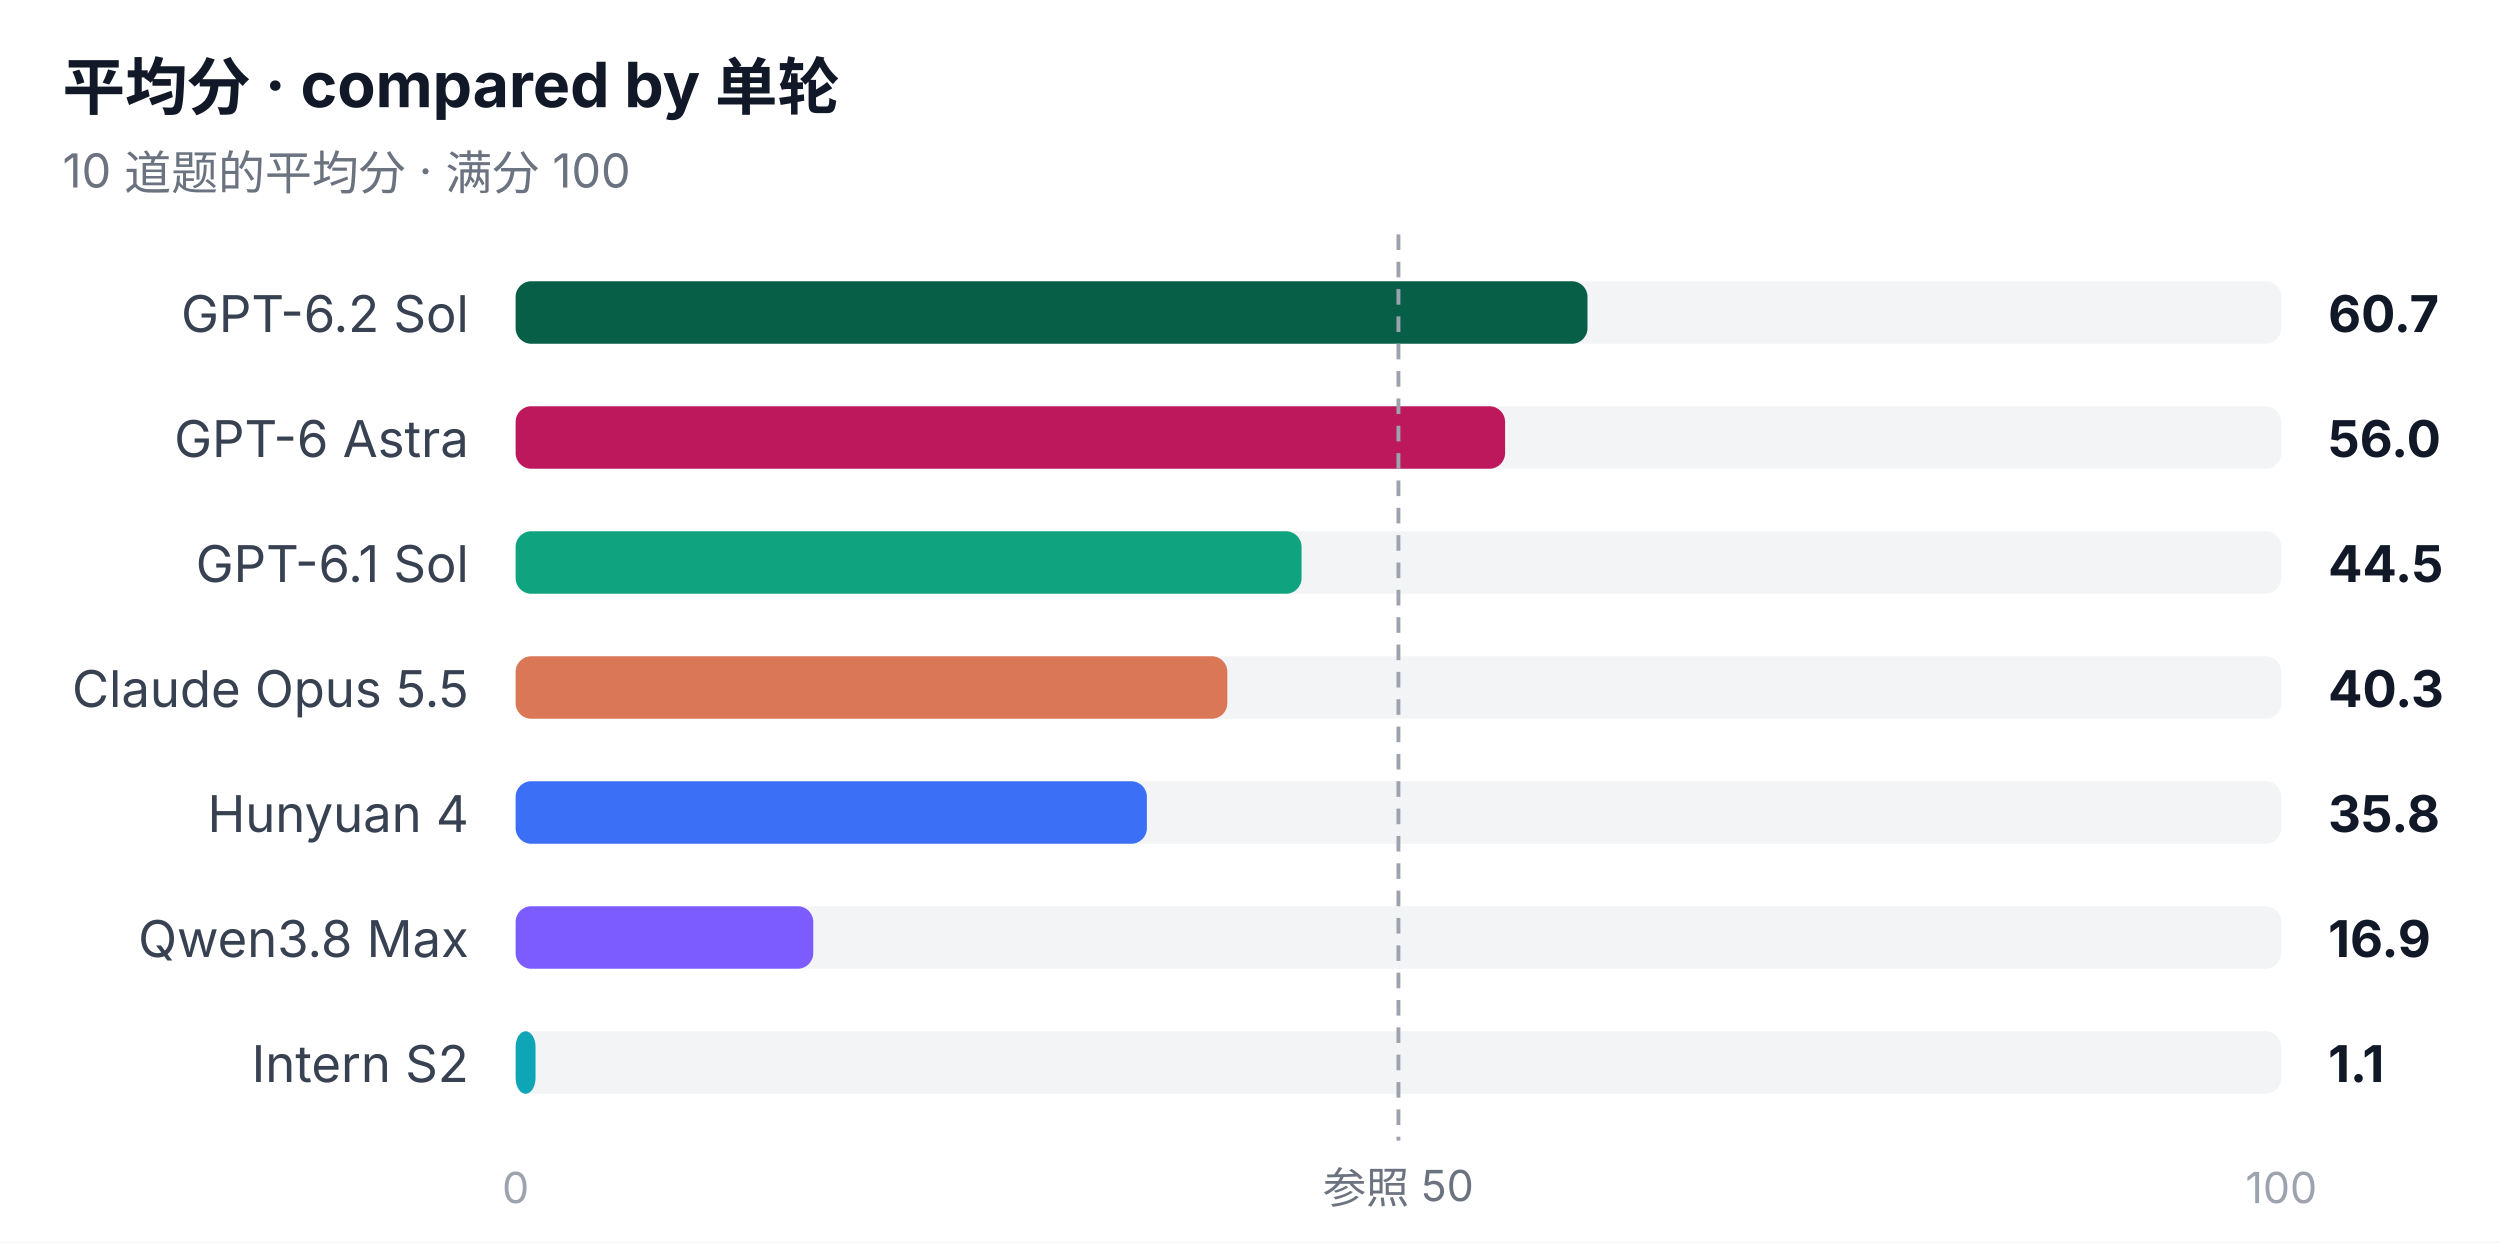
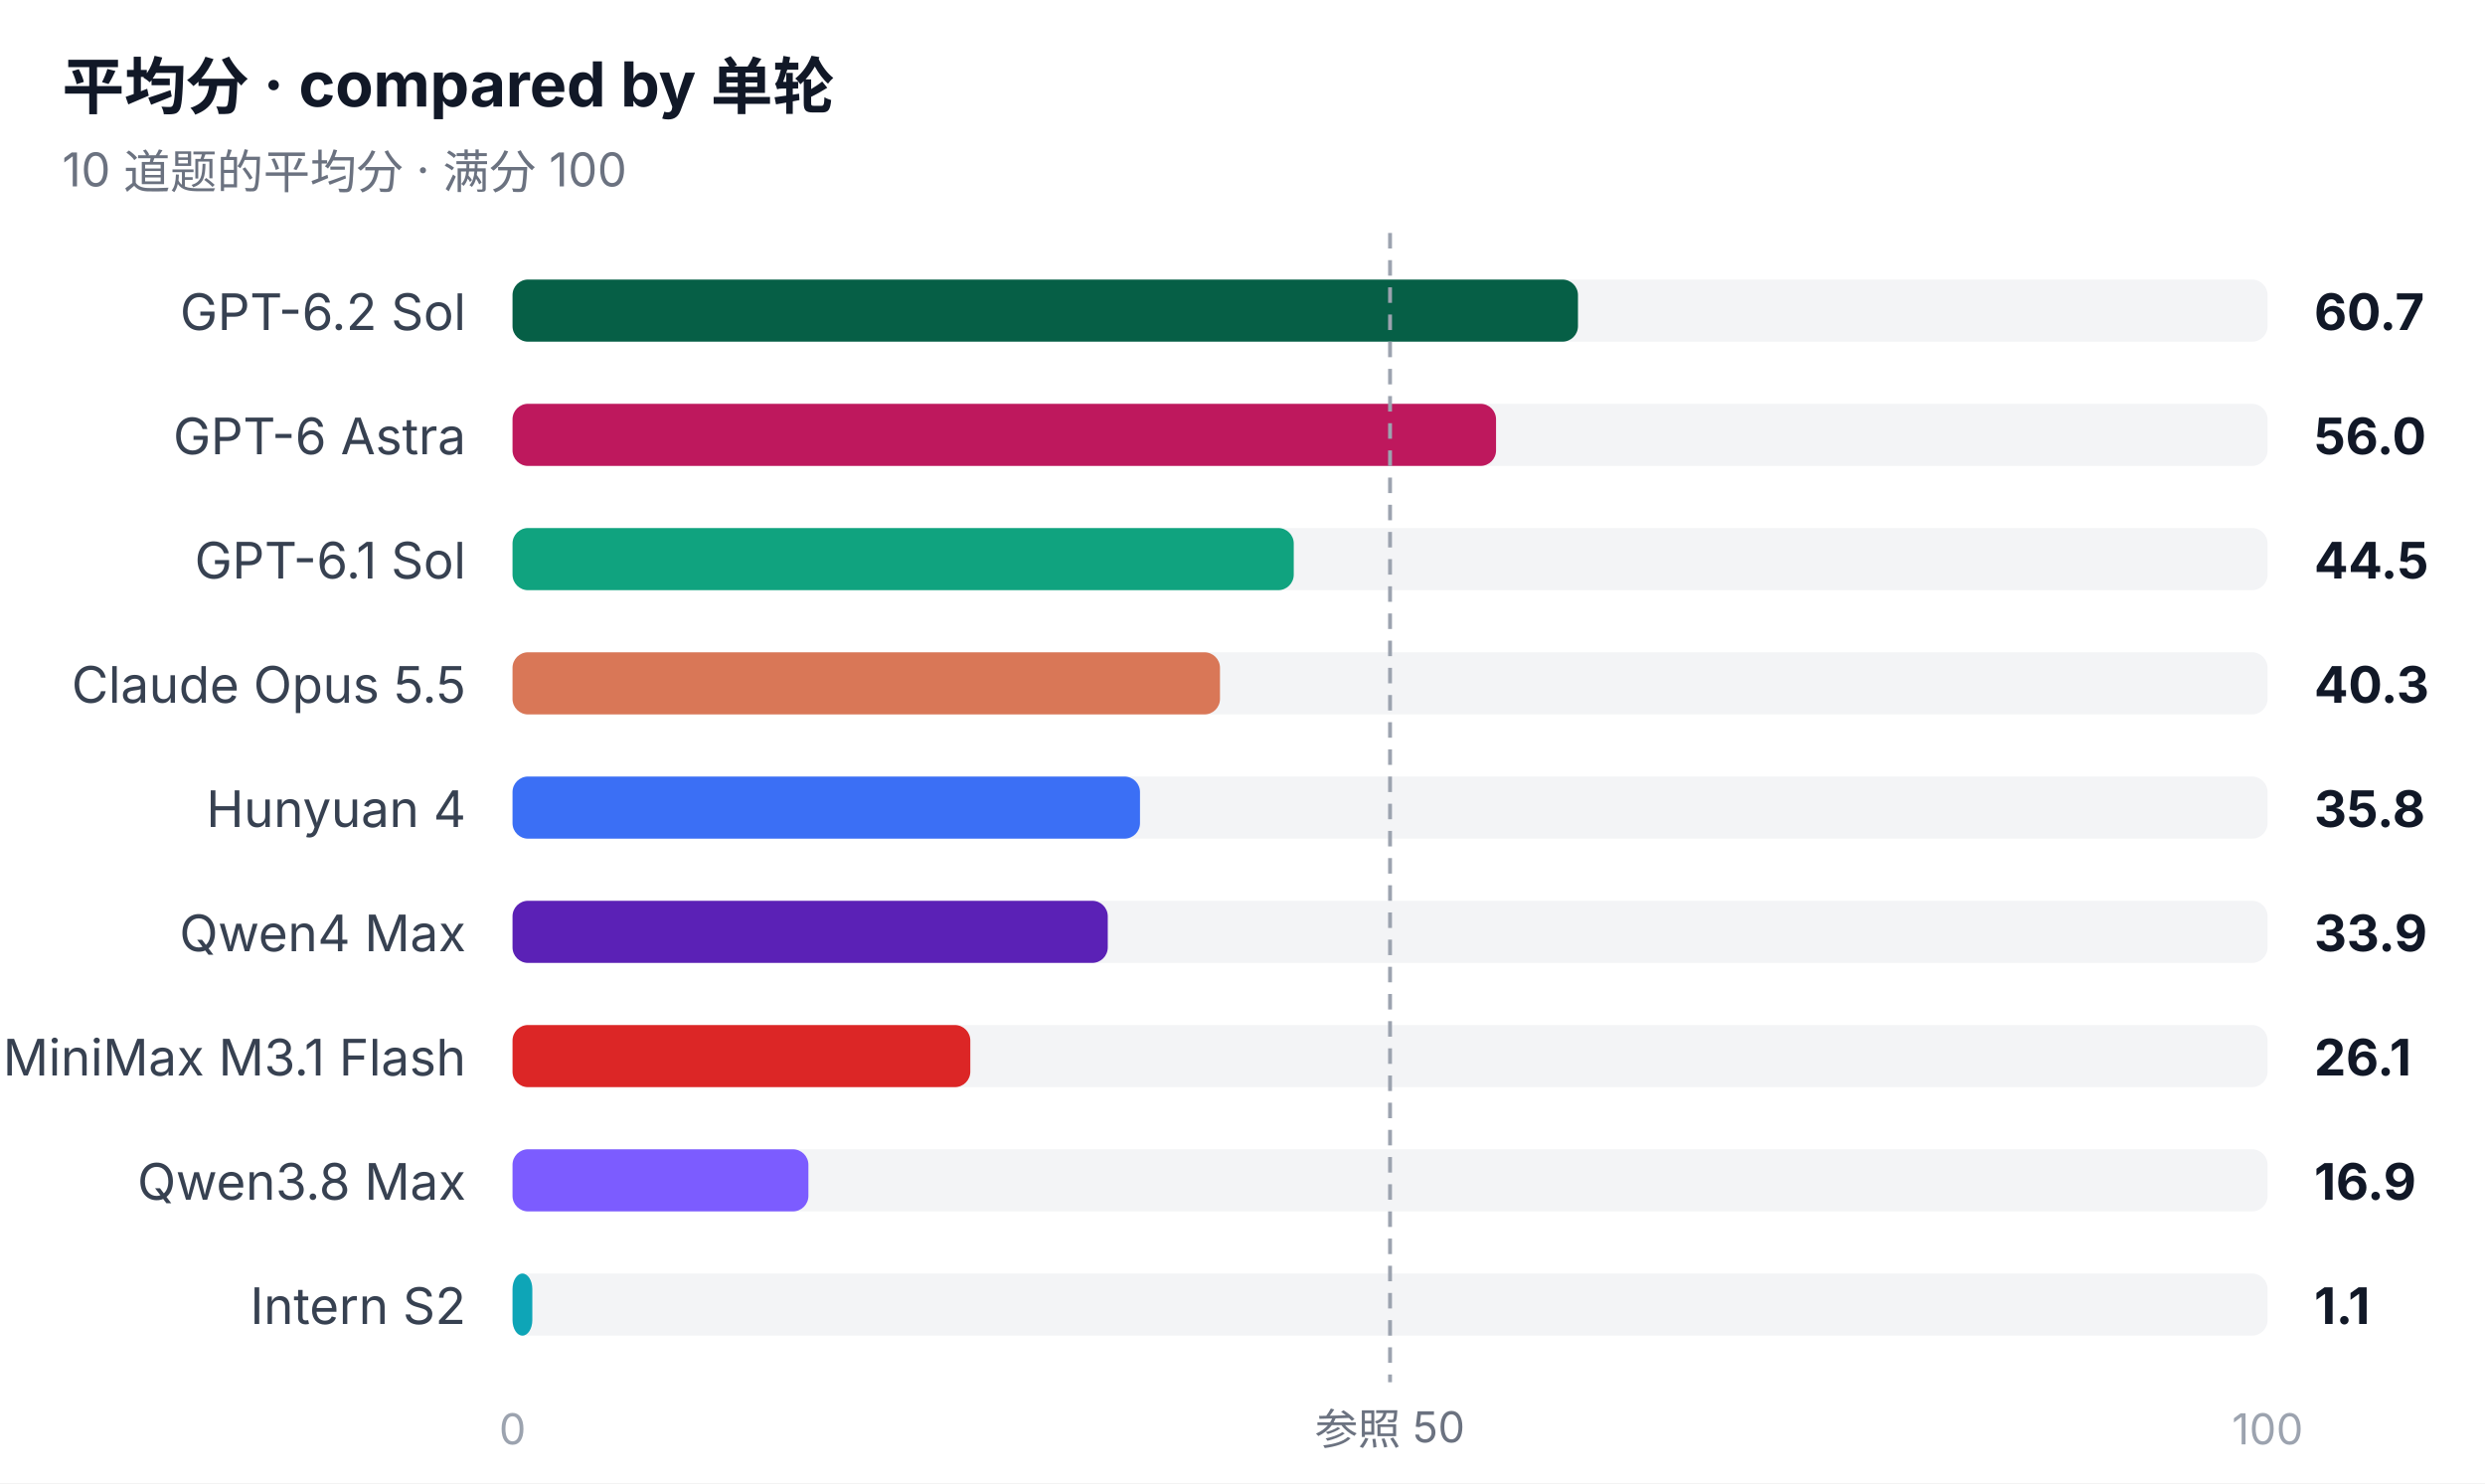
- <svg xmlns="http://www.w3.org/2000/svg" width="640" height="318" viewBox="0 0 640 318" font-family="Inter, -apple-system, BlinkMacSystemFont, 'Segoe UI', Roboto, 'Helvetica Neue', Arial, 'PingFang SC', 'Microsoft YaHei', sans-serif">
-   <rect width="640" height="318" fill="#ffffff" />
+ <svg xmlns="http://www.w3.org/2000/svg" width="640" height="382" viewBox="0 0 640 382" font-family="Inter, -apple-system, BlinkMacSystemFont, 'Segoe UI', Roboto, 'Helvetica Neue', Arial, 'PingFang SC', 'Microsoft YaHei', sans-serif">
+   <rect width="640" height="382" fill="#ffffff" />
  <text x="16" y="28" font-size="16" font-weight="700" fill="#111827">平均分 · compared by 单轮</text>
  <text x="16" y="48" font-size="12" fill="#6b7280">10 道题的平均分 · 满分 100</text>
  <text x="120" y="85.0" font-size="13" fill="#374151" text-anchor="end">GPT-6.2 Sol</text>
  <rect x="132" y="72.0" width="452" height="16" rx="4" fill="#f3f4f6" />
  <rect x="132" y="72.0" width="274.4" height="16" rx="4" fill="#065f46" />
  <text x="596" y="85.0" font-size="13" font-weight="700" fill="#111827">60.7</text>
  <text x="120" y="117.0" font-size="13" fill="#374151" text-anchor="end">GPT-6 Astra</text>
  <rect x="132" y="104.0" width="452" height="16" rx="4" fill="#f3f4f6" />
  <rect x="132" y="104.0" width="253.3" height="16" rx="4" fill="#be185d" />
  <text x="596" y="117.0" font-size="13" font-weight="700" fill="#111827">56.0</text>
  <text x="120" y="149.0" font-size="13" fill="#374151" text-anchor="end">GPT-6.1 Sol</text>
  <rect x="132" y="136.0" width="452" height="16" rx="4" fill="#f3f4f6" />
  <rect x="132" y="136.0" width="201.2" height="16" rx="4" fill="#10a37f" />
  <text x="596" y="149.0" font-size="13" font-weight="700" fill="#111827">44.5</text>
  <text x="120" y="181.0" font-size="13" fill="#374151" text-anchor="end">Claude Opus 5.5</text>
  <rect x="132" y="168.0" width="452" height="16" rx="4" fill="#f3f4f6" />
  <rect x="132" y="168.0" width="182.2" height="16" rx="4" fill="#d97757" />
  <text x="596" y="181.0" font-size="13" font-weight="700" fill="#111827">40.3</text>
  <text x="120" y="213.0" font-size="13" fill="#374151" text-anchor="end">Hunyuan 4</text>
  <rect x="132" y="200.0" width="452" height="16" rx="4" fill="#f3f4f6" />
  <rect x="132" y="200.0" width="161.6" height="16" rx="4" fill="#3b6ff5" />
  <text x="596" y="213.0" font-size="13" font-weight="700" fill="#111827">35.8</text>
-   <text x="120" y="245.0" font-size="13" fill="#374151" text-anchor="end">Qwen3.8 Max</text>
+   <text x="120" y="245.0" font-size="13" fill="#374151" text-anchor="end">Qwen4 Max</text>
  <rect x="132" y="232.0" width="452" height="16" rx="4" fill="#f3f4f6" />
-   <rect x="132" y="232.0" width="76.2" height="16" rx="4" fill="#7c5cff" />
-   <text x="596" y="245.0" font-size="13" font-weight="700" fill="#111827">16.9</text>
-   <text x="120" y="277.0" font-size="13" fill="#374151" text-anchor="end">Intern S2</text>
+   <rect x="132" y="232.0" width="153.3" height="16" rx="4" fill="#5b21b6" />
+   <text x="596" y="245.0" font-size="13" font-weight="700" fill="#111827">33.9</text>
+   <text x="120" y="277.0" font-size="13" fill="#374151" text-anchor="end">MiniMax M3.1 Flash</text>
  <rect x="132" y="264.0" width="452" height="16" rx="4" fill="#f3f4f6" />
-   <rect x="132" y="264.0" width="5.1" height="16" rx="4" fill="#0ea5b7" />
-   <text x="596" y="277.0" font-size="13" font-weight="700" fill="#111827">1.1</text>
-   <line x1="358.0" y1="60" x2="358.0" y2="292" stroke="#9ca3af" stroke-dasharray="4 3" />
-   <text x="132.0" y="308" font-size="11" fill="#9ca3af" text-anchor="middle">0</text>
-   <text x="358.0" y="308" font-size="11" fill="#6b7280" text-anchor="middle">参照 50</text>
-   <text x="584.0" y="308" font-size="11" fill="#9ca3af" text-anchor="middle">100</text>
+   <rect x="132" y="264.0" width="117.9" height="16" rx="4" fill="#dc2626" />
+   <text x="596" y="277.0" font-size="13" font-weight="700" fill="#111827">26.1</text>
+   <text x="120" y="309.0" font-size="13" fill="#374151" text-anchor="end">Qwen3.8 Max</text>
+   <rect x="132" y="296.0" width="452" height="16" rx="4" fill="#f3f4f6" />
+   <rect x="132" y="296.0" width="76.2" height="16" rx="4" fill="#7c5cff" />
+   <text x="596" y="309.0" font-size="13" font-weight="700" fill="#111827">16.9</text>
+   <text x="120" y="341.0" font-size="13" fill="#374151" text-anchor="end">Intern S2</text>
+   <rect x="132" y="328.0" width="452" height="16" rx="4" fill="#f3f4f6" />
+   <rect x="132" y="328.0" width="5.1" height="16" rx="4" fill="#0ea5b7" />
+   <text x="596" y="341.0" font-size="13" font-weight="700" fill="#111827">1.1</text>
+   <line x1="358.0" y1="60" x2="358.0" y2="356" stroke="#9ca3af" stroke-dasharray="4 3" />
+   <text x="132.0" y="372" font-size="11" fill="#9ca3af" text-anchor="middle">0</text>
+   <text x="358.0" y="372" font-size="11" fill="#6b7280" text-anchor="middle">参照 50</text>
+   <text x="584.0" y="372" font-size="11" fill="#9ca3af" text-anchor="middle">100</text>
</svg>
